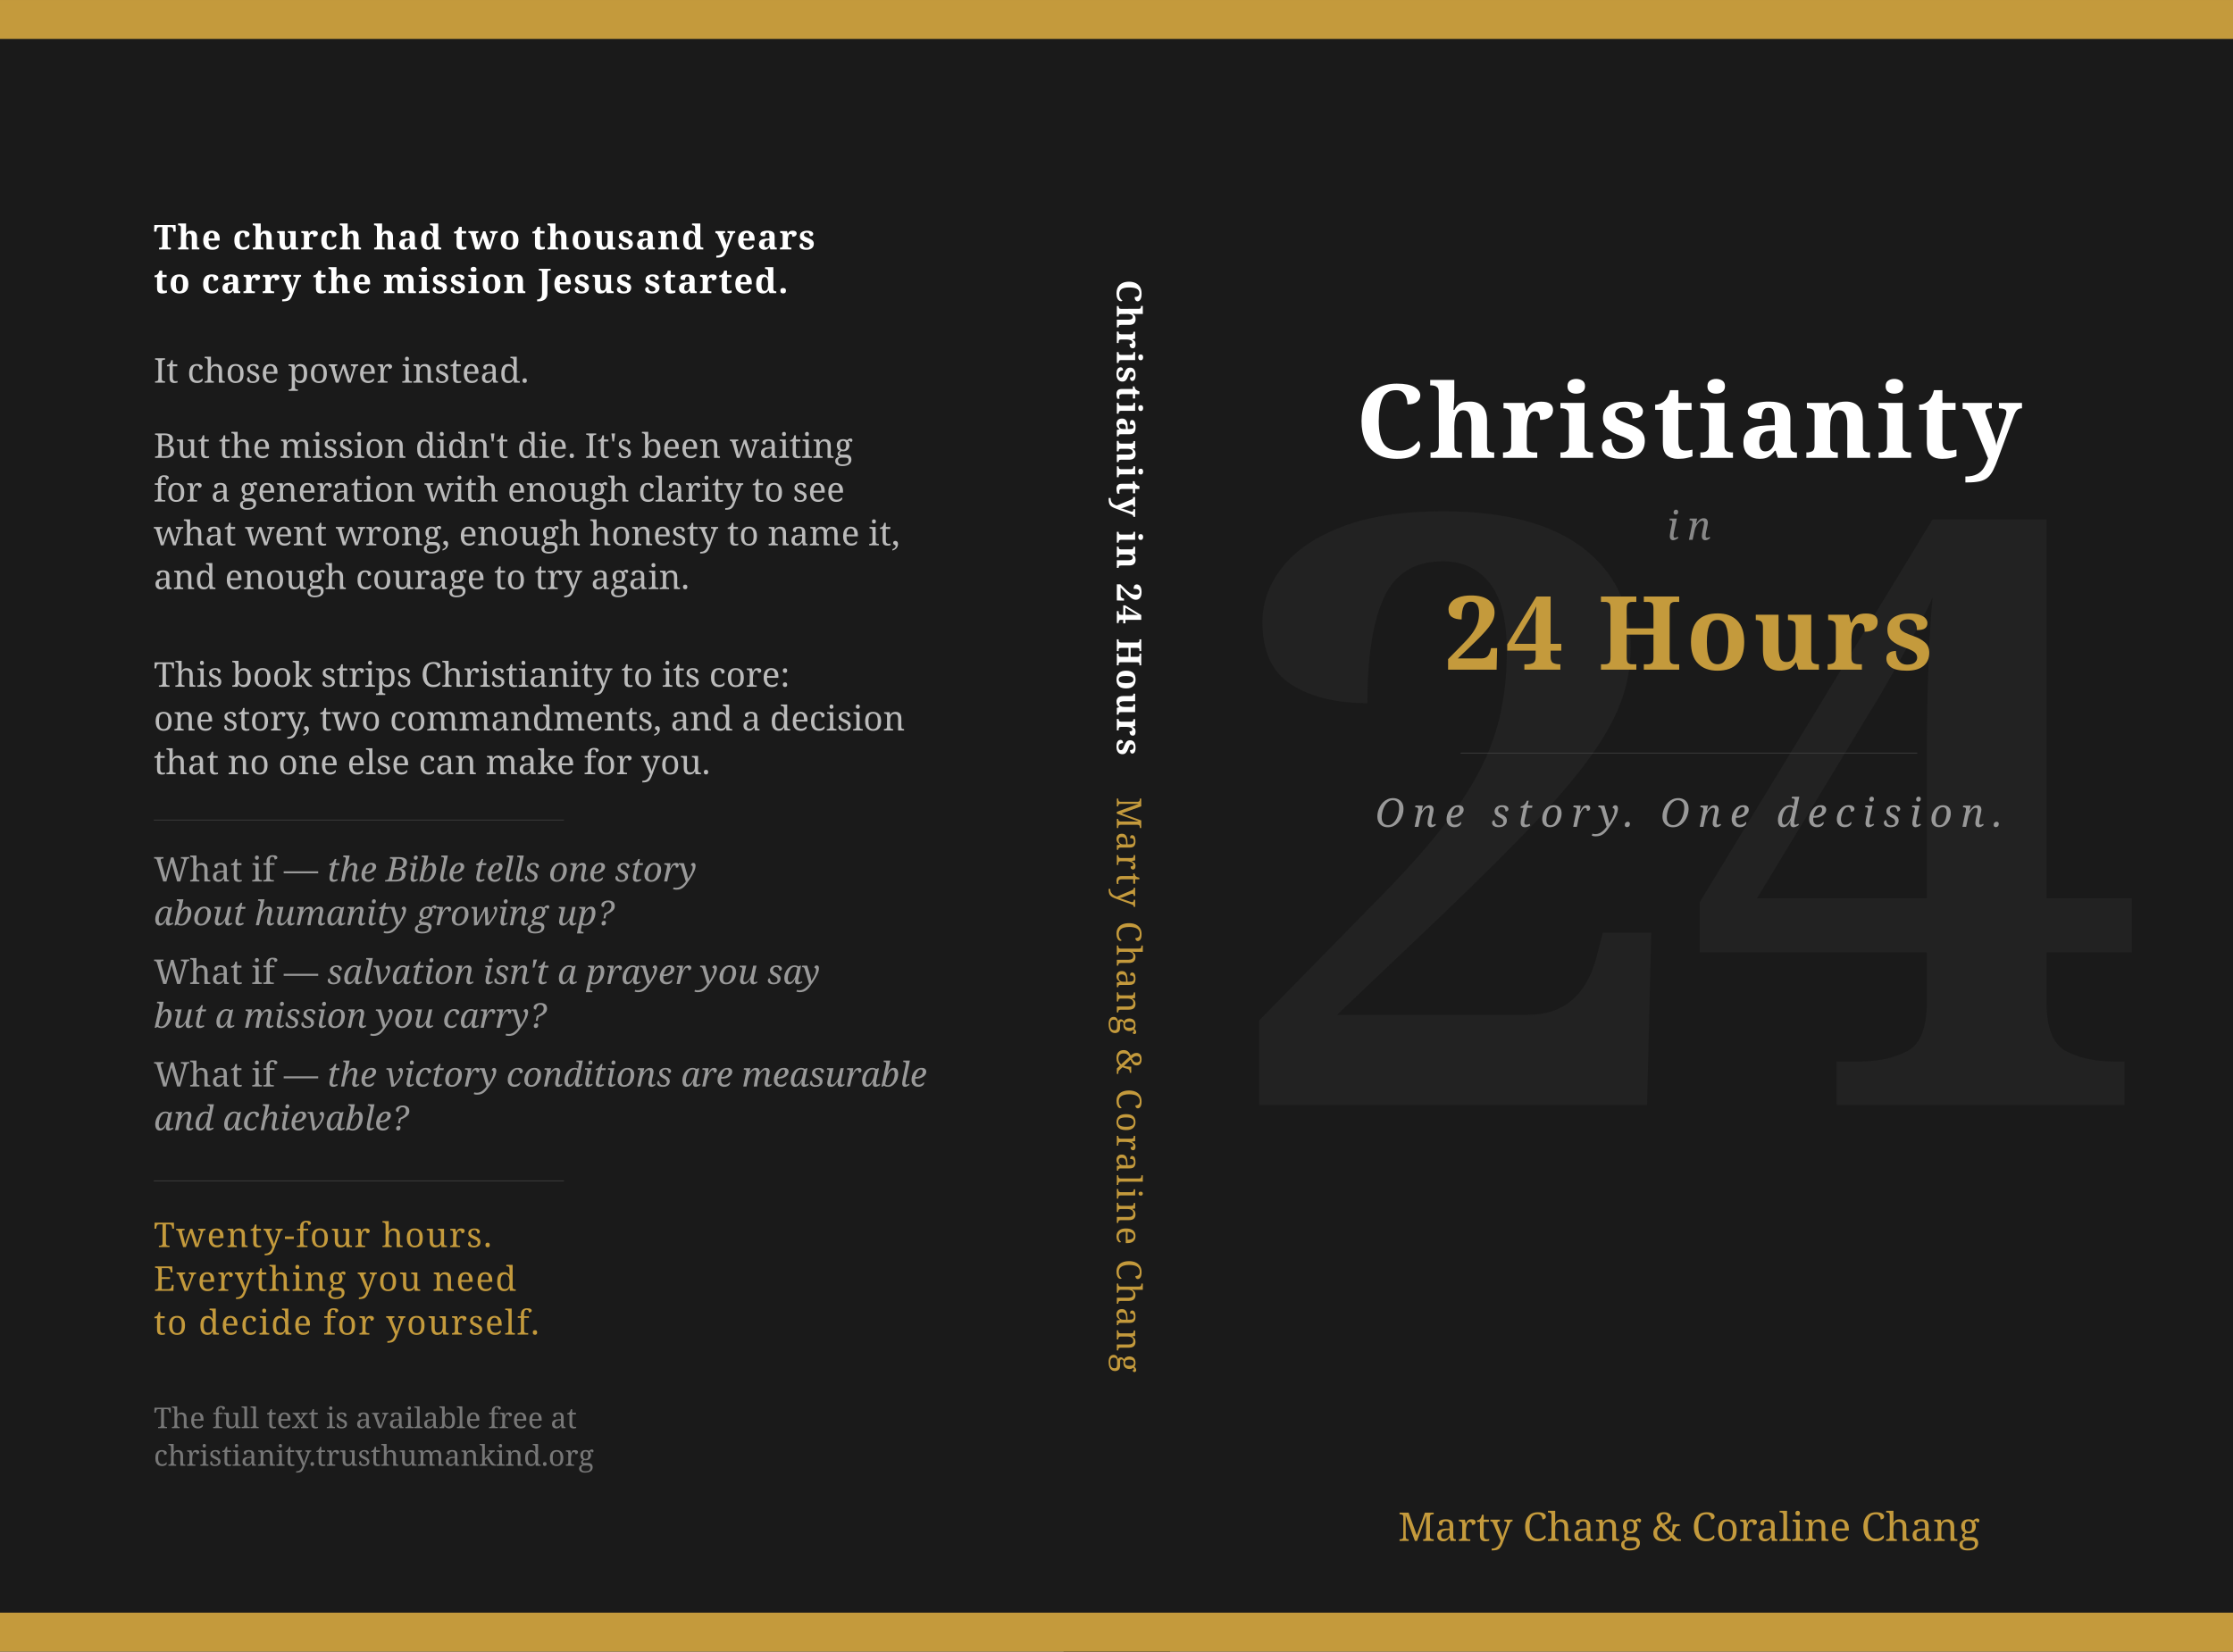
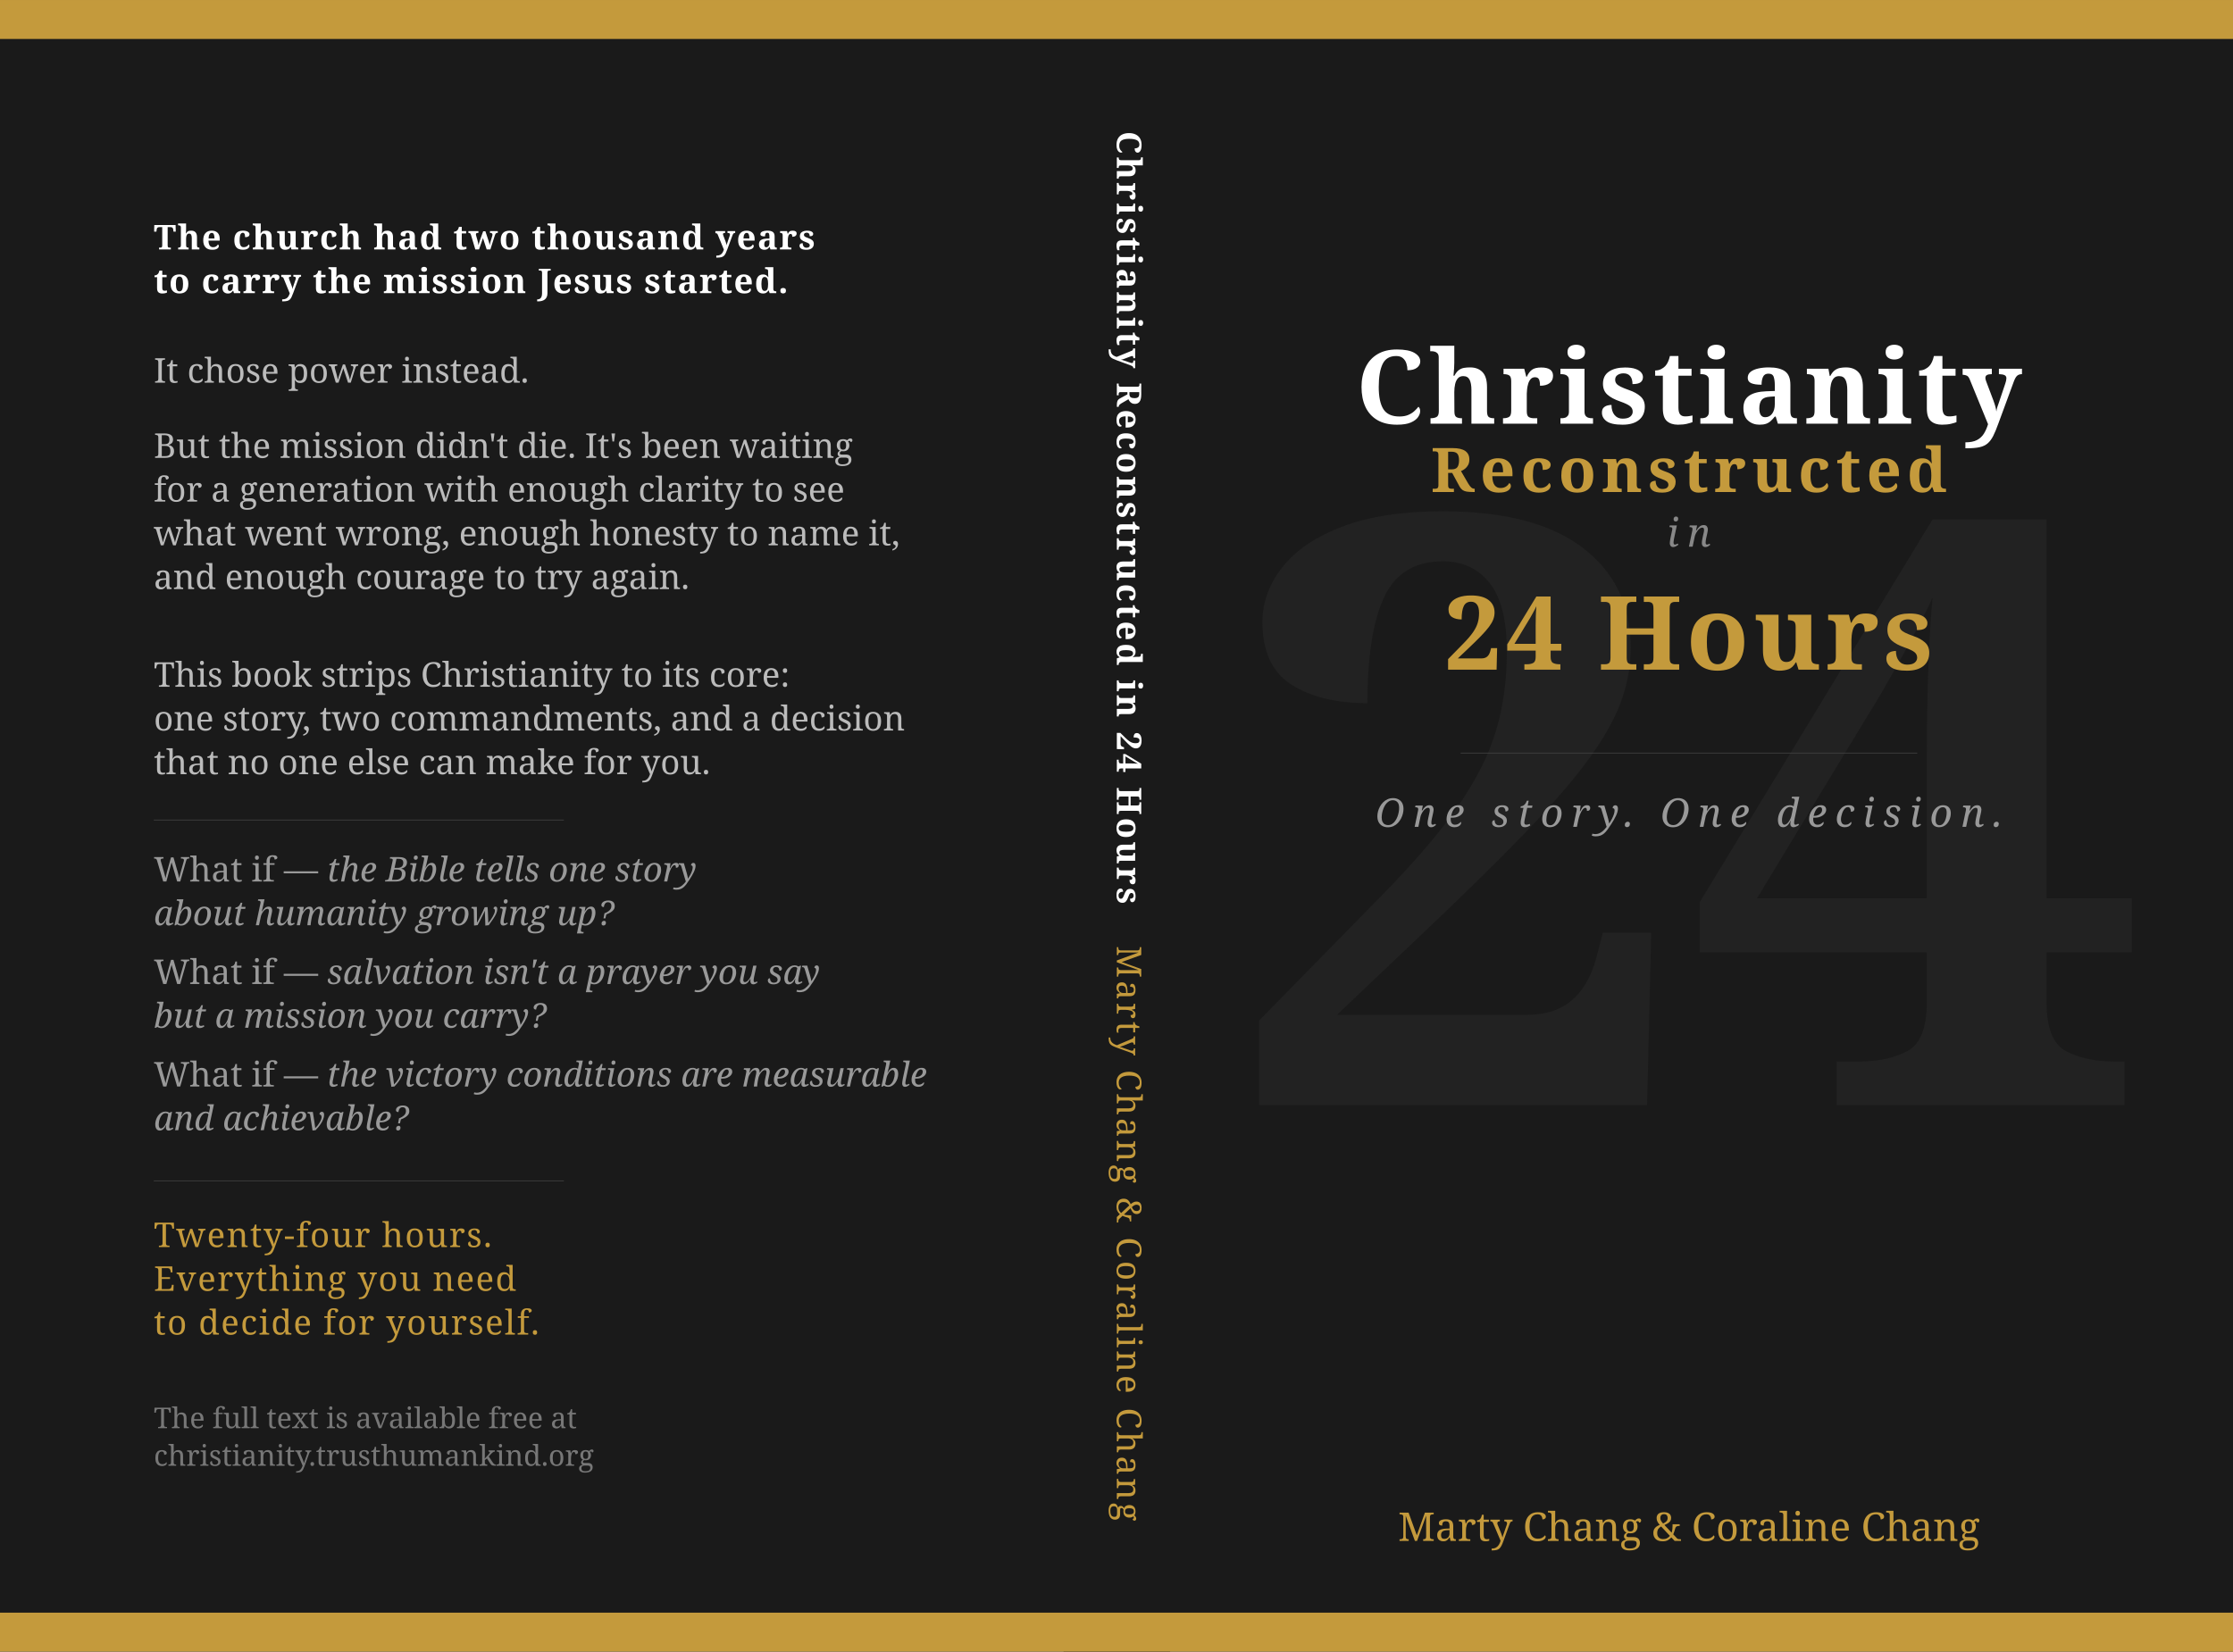
<svg xmlns="http://www.w3.org/2000/svg" viewBox="0 0 3267 2417" width="10.889in" height="8.056in">
  <rect width="3267" height="2417" fill="#1a1a1a" />
  <text x="225" y="365" text-anchor="start" font-family="'Crimson Text', Georgia, serif" font-size="50" font-weight="bold" fill="#ffffff" letter-spacing="2">
    <tspan x="225" dy="0">The church had two thousand years</tspan>
    <tspan x="225" dy="64">to carry the mission Jesus started.</tspan>
  </text>
  <text x="225" y="560" text-anchor="start" font-family="'Crimson Text', Georgia, serif" font-size="50" fill="#bbbbbb">It chose power instead.</text>
  <text x="225" y="670" text-anchor="start" font-family="'Crimson Text', Georgia, serif" font-size="50" fill="#bbbbbb">
    <tspan x="225" dy="0">But the mission didn't die. It's been waiting</tspan>
    <tspan x="225" dy="64">for a generation with enough clarity to see</tspan>
    <tspan x="225" dy="64">what went wrong, enough honesty to name it,</tspan>
    <tspan x="225" dy="64">and enough courage to try again.</tspan>
  </text>
  <text x="225" y="1005" text-anchor="start" font-family="'Crimson Text', Georgia, serif" font-size="50" fill="#bbbbbb">
    <tspan x="225" dy="0">This book strips Christianity to its core:</tspan>
    <tspan x="225" dy="64">one story, two commandments, and a decision</tspan>
    <tspan x="225" dy="64">that no one else can make for you.</tspan>
  </text>
  <line x1="225" y1="1200" x2="825" y2="1200" stroke="#444444" stroke-width="1" />
  <text text-anchor="start" font-family="'Crimson Text', Georgia, serif" font-size="50" fill="#999999">
    <tspan x="225" y="1290">
      <tspan>What if —</tspan>
      <tspan font-style="italic">the Bible tells one story</tspan>
    </tspan>
    <tspan x="225" dy="64" font-style="italic">about humanity growing up?</tspan>
    <tspan x="225" dy="86">
      <tspan>What if —</tspan>
      <tspan font-style="italic">salvation isn't a prayer you say</tspan>
    </tspan>
    <tspan x="225" dy="64" font-style="italic">but a mission you carry?</tspan>
    <tspan x="225" dy="86">
      <tspan>What if —</tspan>
      <tspan font-style="italic">the victory conditions are measurable</tspan>
    </tspan>
    <tspan x="225" dy="64" font-style="italic">and achievable?</tspan>
  </text>
  <line x1="225" y1="1728" x2="825" y2="1728" stroke="#444444" stroke-width="1" />
  <text x="225" y="1825" text-anchor="start" font-family="'Crimson Text', Georgia, serif" font-size="50" fill="#c49a3c" letter-spacing="2">Twenty-four hours.</text>
  <text x="225" y="1889" text-anchor="start" font-family="'Crimson Text', Georgia, serif" font-size="50" fill="#c49a3c" letter-spacing="2">Everything you need</text>
  <text x="225" y="1953" text-anchor="start" font-family="'Crimson Text', Georgia, serif" font-size="50" fill="#c49a3c" letter-spacing="2">to decide for yourself.</text>
  <text x="225" y="2090" text-anchor="start" font-family="'Crimson Text', Georgia, serif" font-size="42" fill="#777777">The full text is available free at</text>
  <text x="225" y="2145" text-anchor="start" font-family="'Crimson Text', Georgia, serif" font-size="42" fill="#777777">christianity.trusthumankind.org</text>
  <rect x="1556" y="0" width="156" height="2417" fill="#1a1a1a" />
  <g transform="translate(1634, 1209) rotate(90)">
    <text x="0" y="0" text-anchor="middle" font-family="'Crimson Text', Georgia, serif" font-size="50" fill="#ffffff" letter-spacing="4">
-       <tspan font-weight="bold">Christianity in 24 Hours</tspan>
+       <tspan font-weight="bold">Christianity Reconstructed in 24 Hours</tspan>
      <tspan dx="48" fill="#c49a3c">Marty Chang &amp; Coraline Chang</tspan>
    </text>
  </g>
  <text x="2471" y="1617" text-anchor="middle" font-family="'Crimson Text', Georgia, serif" font-size="1200" font-weight="bold" fill="#222222">24</text>
-   <text x="2471" y="670" text-anchor="middle" font-family="'Crimson Text', Georgia, serif" font-size="150" font-weight="bold" fill="#ffffff" letter-spacing="6">Christianity</text>
-   <text x="2471" y="790" text-anchor="middle" font-family="'Crimson Text', Georgia, serif" font-size="58" fill="#888888" letter-spacing="12" font-style="italic">in</text>
+   <text x="2471" y="620" text-anchor="middle" font-family="'Crimson Text', Georgia, serif" font-size="150" font-weight="bold" fill="#ffffff" letter-spacing="6">Christianity</text>
+   <text x="2471" y="720" text-anchor="middle" font-family="'Crimson Text', Georgia, serif" font-size="90" font-weight="bold" fill="#c49a3c" letter-spacing="8">Reconstructed</text>
+   <text x="2471" y="800" text-anchor="middle" font-family="'Crimson Text', Georgia, serif" font-size="58" fill="#888888" letter-spacing="12" font-style="italic">in</text>
  <text x="2471" y="980" text-anchor="middle" font-family="'Crimson Text', Georgia, serif" font-size="150" font-weight="bold" fill="#c49a3c" letter-spacing="6">24 Hours</text>
  <line x1="2137" y1="1102" x2="2805" y2="1102" stroke="#444444" stroke-width="1" />
  <text x="2471" y="1210" text-anchor="middle" font-family="'Crimson Text', Georgia, serif" font-size="58" fill="#999999" letter-spacing="12" font-style="italic">One story. One decision.</text>
  <text x="2471" y="2255" text-anchor="middle" font-family="'Crimson Text', Georgia, serif" font-size="58" fill="#c49a3c">Marty Chang &amp; Coraline Chang</text>
  <rect x="0" y="0" width="3267" height="57" fill="#c49a3c" />
  <rect x="0" y="2360" width="3267" height="57" fill="#c49a3c" />
</svg>
